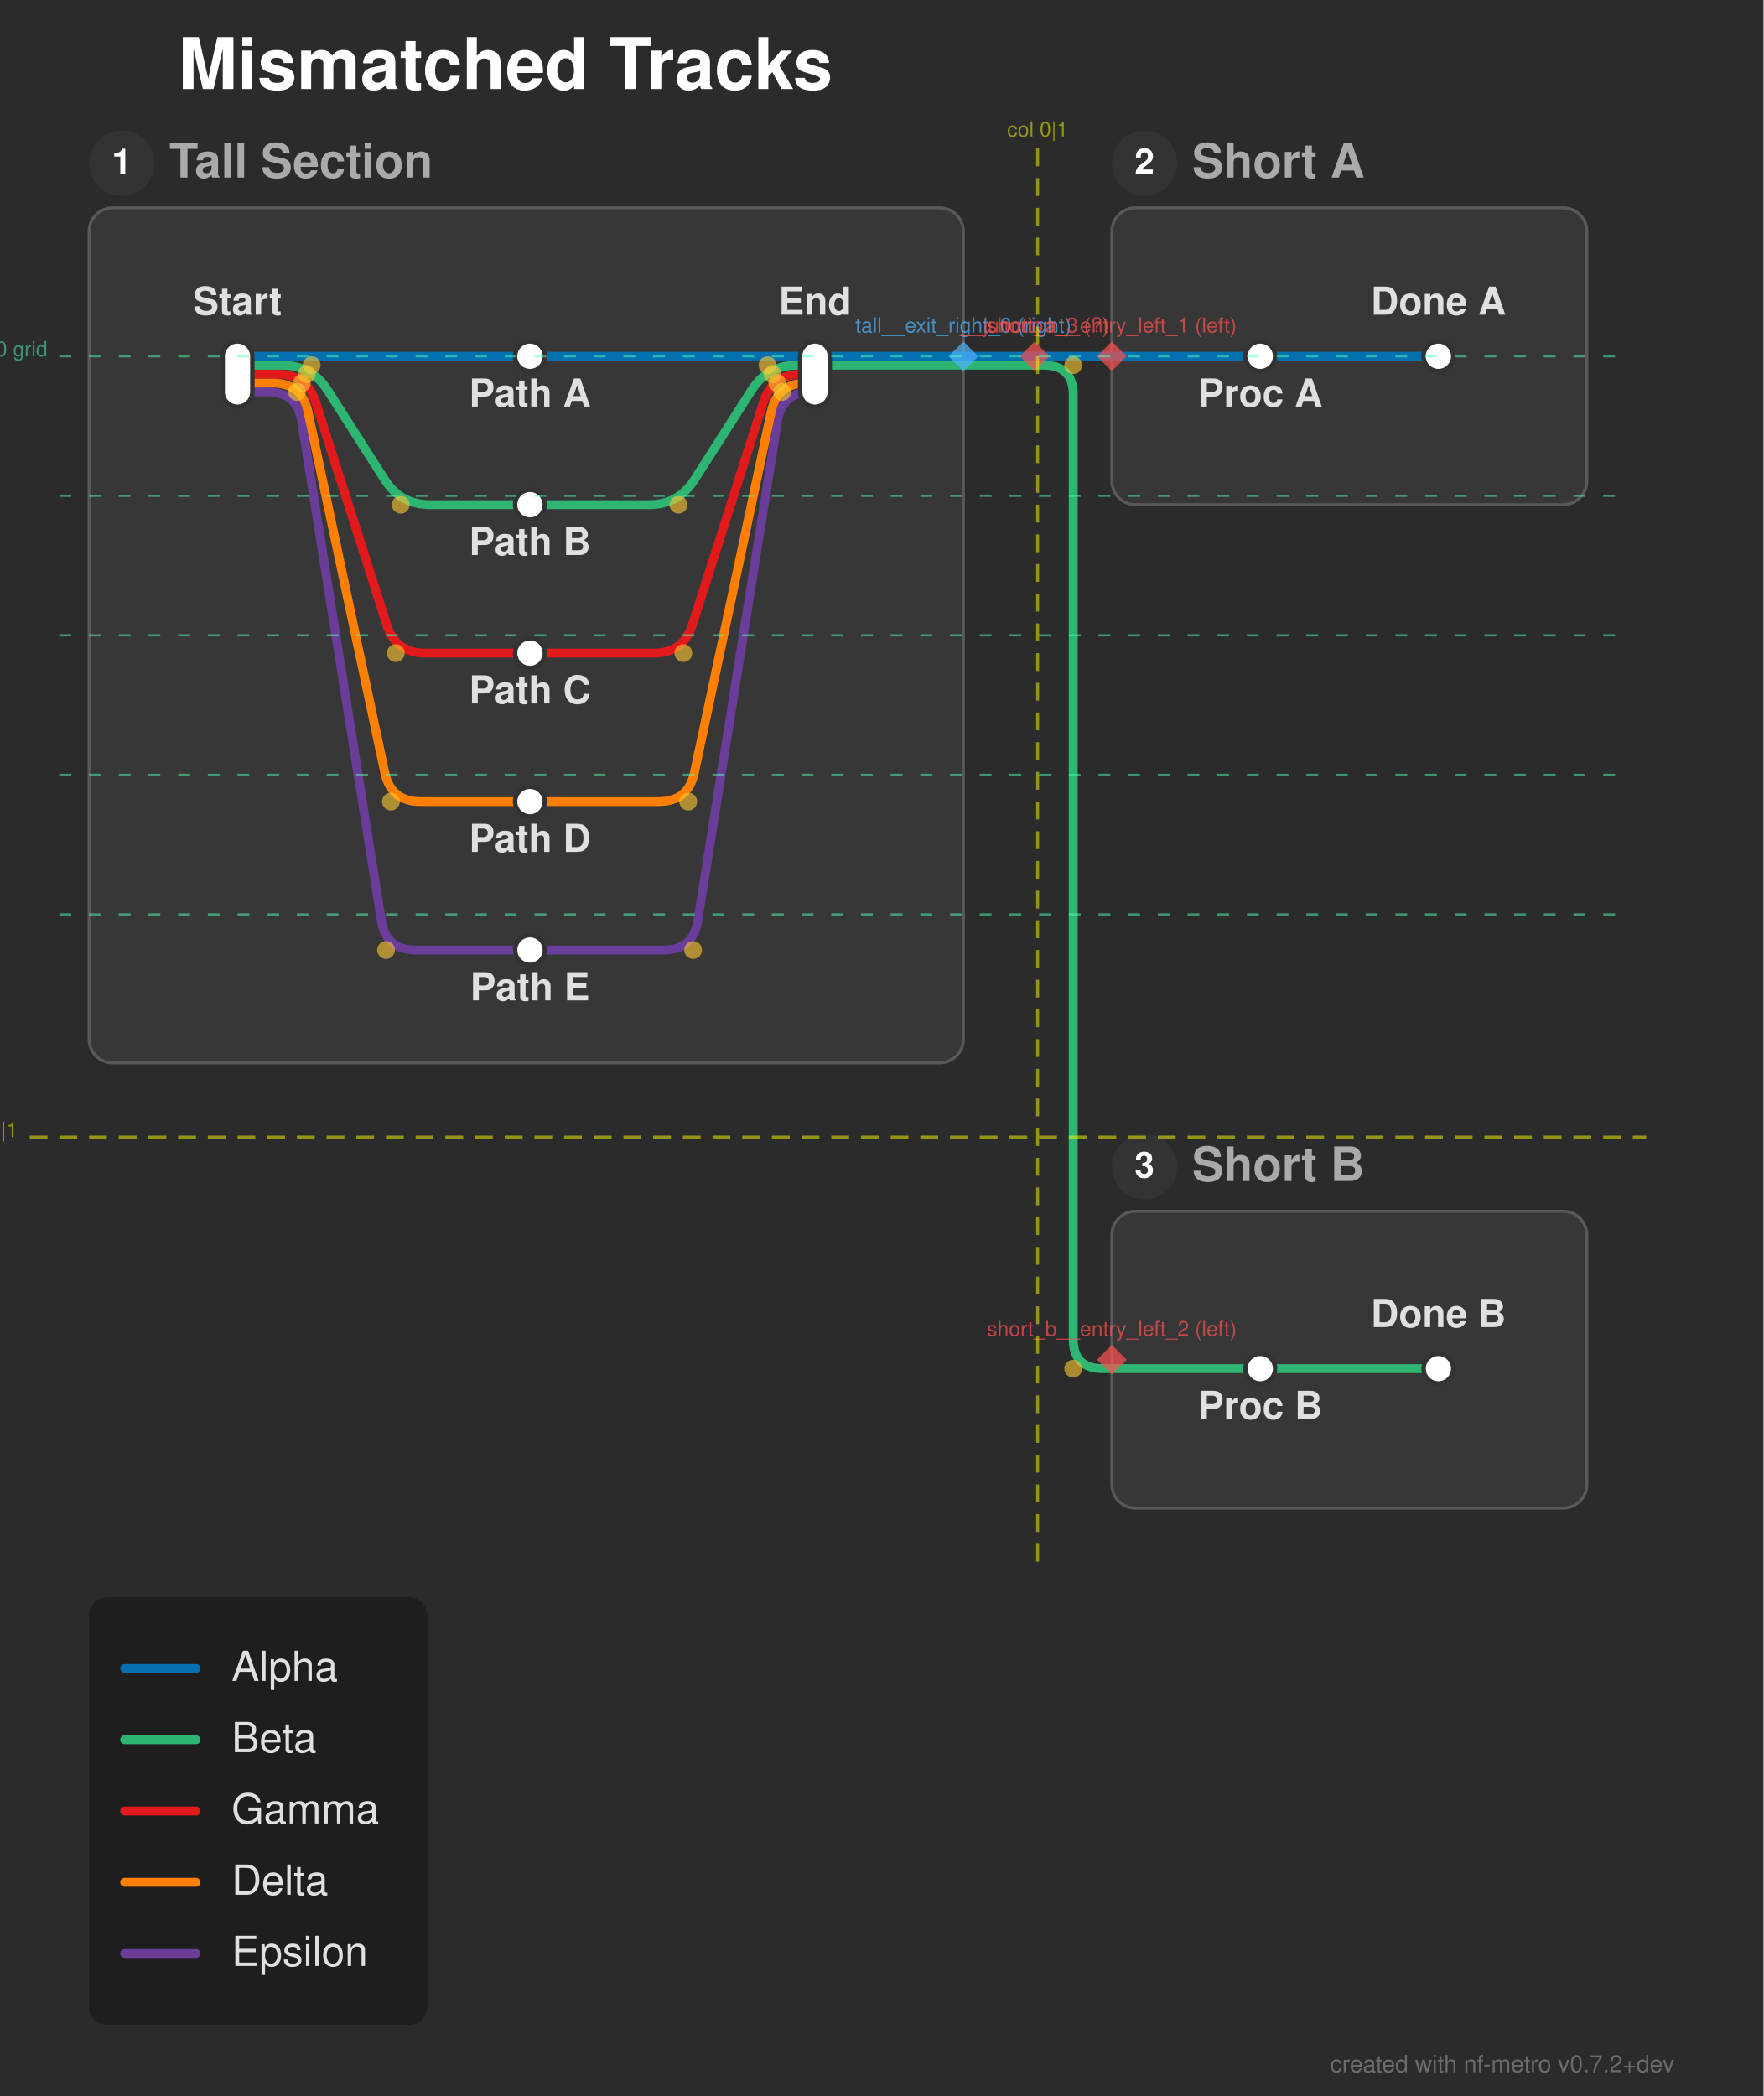
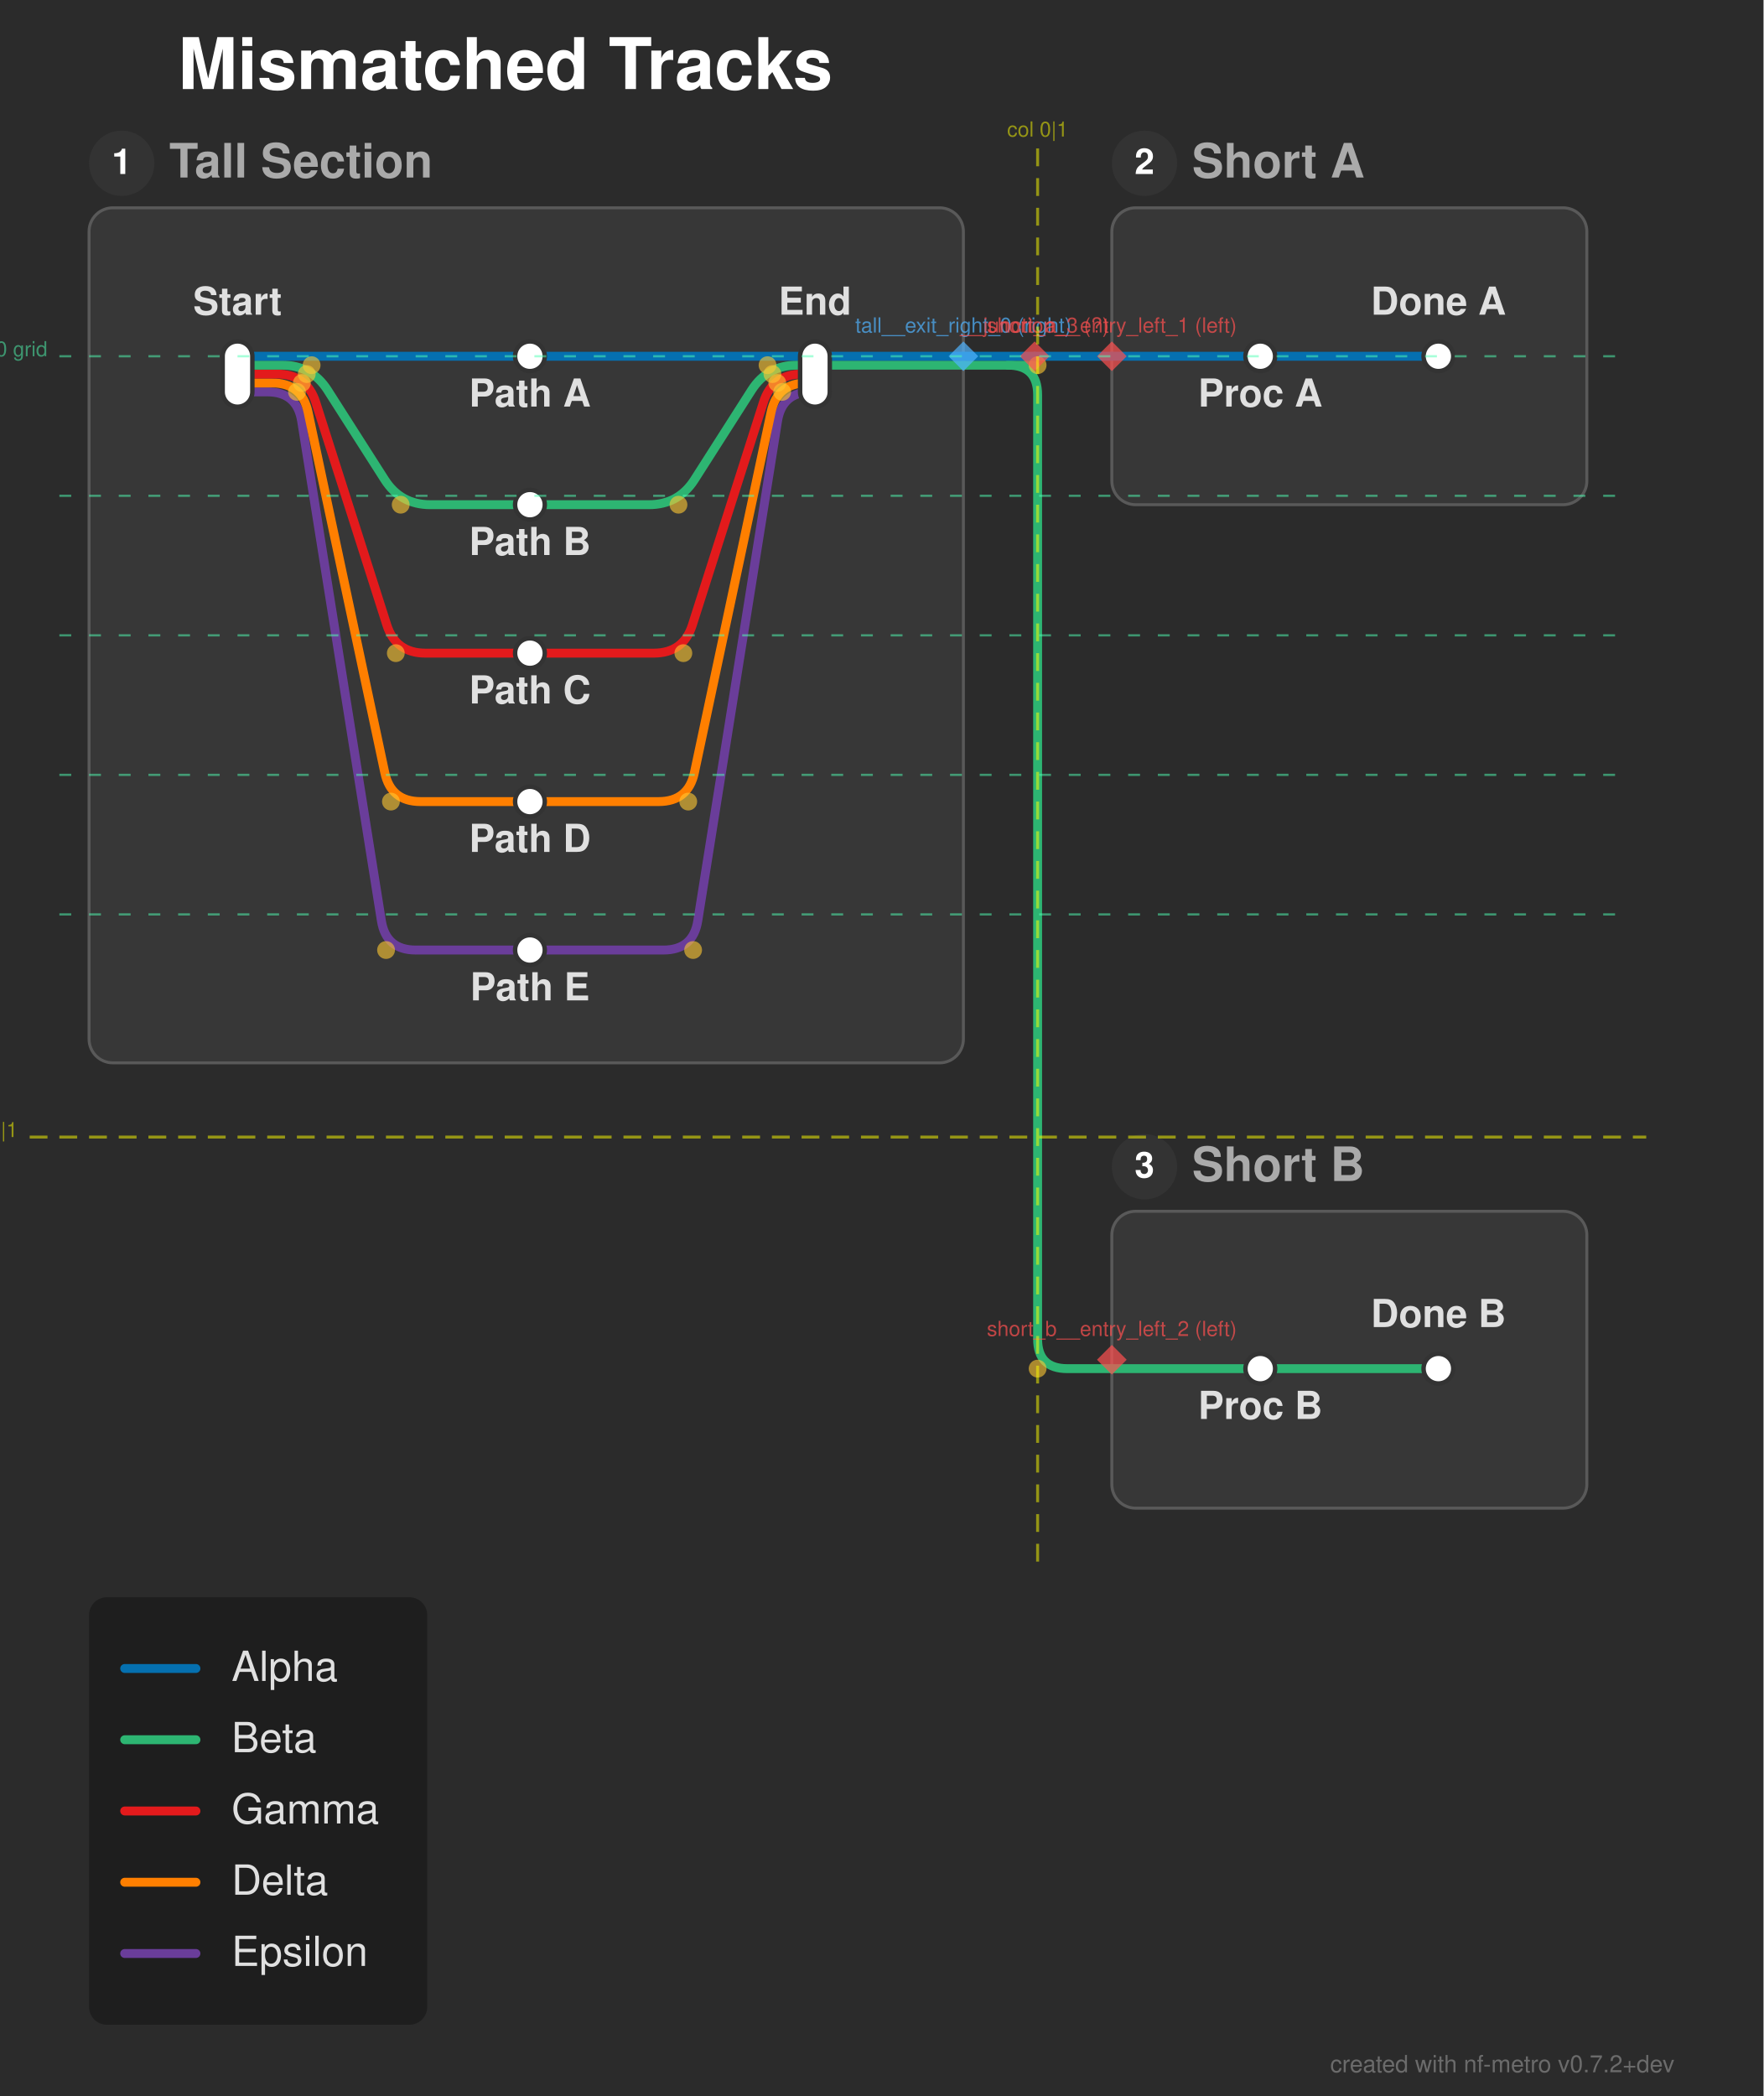
<svg xmlns="http://www.w3.org/2000/svg" width="594" height="706" viewBox="0 0 594 706">
  <defs>
</defs>
  <rect x="0" y="0" width="594" height="706" fill="#2b2b2b" />
  <text x="60.0" y="30.0" font-size="24.0" fill="#ffffff" font-family="'Helvetica Neue', Helvetica, Arial, sans-serif" font-weight="bold" class="nf-metro-title">Mismatched Tracks</text>
  <rect x="30.0" y="70.0" width="294.5" height="288.0" rx="8" ry="8" fill="#373737" stroke="#595959" stroke-width="1.0" class="nf-metro-section-box" data-section-id="tall" data-section-lines="a,b,c,d,e" />
  <circle cx="41.0" cy="55.0" r="11" fill="#333333" class="nf-metro-section-num-circle" data-section-id="tall" />
  <text x="41.0" y="55.0" font-size="12" fill="#ffffff" font-family="'Helvetica Neue', Helvetica, Arial, sans-serif" font-weight="bold" text-anchor="middle" dy="0.3em" data-section-id="tall">1</text>
  <text x="57.0" y="55.0" font-size="16.0" fill="#aaaaaa" font-family="'Helvetica Neue', Helvetica, Arial, sans-serif" font-weight="bold" dy="0.3em" class="nf-metro-section-label" data-section-id="tall">Tall Section</text>
  <rect x="374.5" y="70.0" width="160.0" height="100.0" rx="8" ry="8" fill="#373737" stroke="#595959" stroke-width="1.0" class="nf-metro-section-box" data-section-id="short_a" data-section-lines="a" />
  <circle cx="385.5" cy="55.0" r="11" fill="#333333" class="nf-metro-section-num-circle" data-section-id="short_a" />
  <text x="385.5" y="55.0" font-size="12" fill="#ffffff" font-family="'Helvetica Neue', Helvetica, Arial, sans-serif" font-weight="bold" text-anchor="middle" dy="0.3em" data-section-id="short_a">2</text>
  <text x="401.5" y="55.0" font-size="16.0" fill="#aaaaaa" font-family="'Helvetica Neue', Helvetica, Arial, sans-serif" font-weight="bold" dy="0.3em" class="nf-metro-section-label" data-section-id="short_a">Short A</text>
  <rect x="374.5" y="408.0" width="160.0" height="100.0" rx="8" ry="8" fill="#373737" stroke="#595959" stroke-width="1.0" class="nf-metro-section-box" data-section-id="short_b" data-section-lines="b" />
  <circle cx="385.5" cy="393.0" r="11" fill="#333333" class="nf-metro-section-num-circle" data-section-id="short_b" />
  <text x="385.5" y="393.0" font-size="12" fill="#ffffff" font-family="'Helvetica Neue', Helvetica, Arial, sans-serif" font-weight="bold" text-anchor="middle" dy="0.3em" data-section-id="short_b">3</text>
  <text x="401.5" y="393.0" font-size="16.0" fill="#aaaaaa" font-family="'Helvetica Neue', Helvetica, Arial, sans-serif" font-weight="bold" dy="0.3em" class="nf-metro-section-label" data-section-id="short_b">Short B</text>
  <path d="M80.0,132.0 L90.034,132.0 Q100.034,132.0,101.61,141.875 L128.458,310.125 Q130.034,320.0,140.034,320.0 L178.5,320.0" stroke="#6a3d9a" stroke-width="3.0" fill="none" stroke-linecap="round" stroke-linejoin="round" class="metro-line-e" data-line-id="e" />
  <path d="M178.5,320.0 L223.466,320.0 Q233.466,320.0,235.042,310.125 L261.89,141.875 Q263.466,132.0,273.466,132.0 L274.5,132.0" stroke="#6a3d9a" stroke-width="3.0" fill="none" stroke-linecap="round" stroke-linejoin="round" class="metro-line-e" data-line-id="e" />
  <path d="M80.0,129.0 L91.678,129.0 Q101.678,129.0,103.759,138.781 L129.597,260.219 Q131.678,270.0,141.678,270.0 L178.5,270.0" stroke="#ff7f00" stroke-width="3.0" fill="none" stroke-linecap="round" stroke-linejoin="round" class="metro-line-d" data-line-id="d" />
  <path d="M178.5,270.0 L221.822,270.0 Q231.822,270.0,233.903,260.219 L259.741,138.781 Q261.822,129.0,271.822,129.0 L274.5,129.0" stroke="#ff7f00" stroke-width="3.0" fill="none" stroke-linecap="round" stroke-linejoin="round" class="metro-line-d" data-line-id="d" />
  <path d="M80.0,126.0 L93.322,126.0 Q103.322,126.0,106.362,135.527 L130.282,210.473 Q133.322,220.0,143.322,220.0 L178.5,220.0" stroke="#e31a1c" stroke-width="3.0" fill="none" stroke-linecap="round" stroke-linejoin="round" class="metro-line-c" data-line-id="c" />
  <path d="M178.5,220.0 L220.178,220.0 Q230.178,220.0,233.218,210.473 L257.138,135.527 Q260.178,126.0,270.178,126.0 L274.5,126.0" stroke="#e31a1c" stroke-width="3.0" fill="none" stroke-linecap="round" stroke-linejoin="round" class="metro-line-c" data-line-id="c" />
  <path d="M80.0,123.0 L94.966,123.0 Q104.966,123.0,110.347,131.429 L129.586,161.571 Q134.966,170.0,144.966,170.0 L178.5,170.0" stroke="#2db572" stroke-width="3.0" fill="none" stroke-linecap="round" stroke-linejoin="round" class="metro-line-b" data-line-id="b" />
  <path d="M178.5,170.0 L218.534,170.0 Q228.534,170.0,233.914,161.571 L253.153,131.429 Q258.534,123.0,268.534,123.0 L274.5,123.0" stroke="#2db572" stroke-width="3.0" fill="none" stroke-linecap="round" stroke-linejoin="round" class="metro-line-b" data-line-id="b" />
  <path d="M424.5,461.0 L484.5,461.0" stroke="#2db572" stroke-width="3.0" stroke-linecap="round" class="metro-line-b" data-line-id="b" />
  <path d="M274.5,123.0 L324.5,123.0" stroke="#2db572" stroke-width="3.0" stroke-linecap="round" class="metro-line-b" data-line-id="b" />
  <path d="M374.5,461.0 L424.5,461.0" stroke="#2db572" stroke-width="3.0" stroke-linecap="round" class="metro-line-b" data-line-id="b" />
  <path d="M324.5,123.0 L348.5,123.0" stroke="#2db572" stroke-width="3.0" stroke-linecap="round" class="metro-line-b" data-line-id="b" />
-   <path d="M348.5,123.0 L351.5,123.0 Q361.5,123.0,361.5,133.0 L361.5,451.0 Q361.5,461.0,371.5,461.0 L374.5,461.0" stroke="#2db572" stroke-width="3.0" fill="none" stroke-linecap="round" stroke-linejoin="round" class="metro-line-b" data-line-id="b" />
+   <path d="M339.5,123.0 L339.5,123.0 Q349.5,123.0,349.5,133.0 L349.5,451.0 Q349.5,461.0,359.5,461.0 L374.5,461.0" stroke="#2db572" stroke-width="3.0" fill="none" stroke-linecap="round" stroke-linejoin="round" class="metro-line-b" data-line-id="b" />
  <path d="M80.0,120.0 L178.5,120.0" stroke="#0570b0" stroke-width="3.0" stroke-linecap="round" class="metro-line-a" data-line-id="a" />
  <path d="M178.5,120.0 L274.5,120.0" stroke="#0570b0" stroke-width="3.0" stroke-linecap="round" class="metro-line-a" data-line-id="a" />
  <path d="M424.5,120.0 L484.5,120.0" stroke="#0570b0" stroke-width="3.0" stroke-linecap="round" class="metro-line-a" data-line-id="a" />
  <path d="M274.5,120.0 L324.5,120.0" stroke="#0570b0" stroke-width="3.0" stroke-linecap="round" class="metro-line-a" data-line-id="a" />
  <path d="M374.5,120.0 L424.5,120.0" stroke="#0570b0" stroke-width="3.0" stroke-linecap="round" class="metro-line-a" data-line-id="a" />
  <path d="M324.5,120.0 L348.5,120.0" stroke="#0570b0" stroke-width="3.0" stroke-linecap="round" class="metro-line-a" data-line-id="a" />
  <path d="M348.5,120.0 L374.5,120.0" stroke="#0570b0" stroke-width="3.0" stroke-linecap="round" class="metro-line-a" data-line-id="a" />
  <rect x="75.0" y="115.0" width="10.0" height="22.0" rx="5.0" ry="5.0" fill="#ffffff" stroke="#333333" stroke-width="1.5" class="nf-metro-station" data-station-id="t_start" data-station-lines="a,b,c,d,e" data-station-label="Start" data-section-id="tall" data-section-name="Tall Section" />
  <rect x="173.5" y="115.0" width="10.0" height="10.0" rx="5.0" ry="5.0" fill="#ffffff" stroke="#333333" stroke-width="1.5" class="nf-metro-station" data-station-id="t_a" data-station-lines="a" data-station-label="Path A" data-section-id="tall" data-section-name="Tall Section" />
  <rect x="173.5" y="165.0" width="10.0" height="10.0" rx="5.0" ry="5.0" fill="#ffffff" stroke="#333333" stroke-width="1.5" class="nf-metro-station" data-station-id="t_b" data-station-lines="b" data-station-label="Path B" data-section-id="tall" data-section-name="Tall Section" />
  <rect x="173.5" y="215.0" width="10.0" height="10.0" rx="5.0" ry="5.0" fill="#ffffff" stroke="#333333" stroke-width="1.5" class="nf-metro-station" data-station-id="t_c" data-station-lines="c" data-station-label="Path C" data-section-id="tall" data-section-name="Tall Section" />
  <rect x="173.5" y="265.0" width="10.0" height="10.0" rx="5.0" ry="5.0" fill="#ffffff" stroke="#333333" stroke-width="1.5" class="nf-metro-station" data-station-id="t_d" data-station-lines="d" data-station-label="Path D" data-section-id="tall" data-section-name="Tall Section" />
  <rect x="173.5" y="315.0" width="10.0" height="10.0" rx="5.0" ry="5.0" fill="#ffffff" stroke="#333333" stroke-width="1.5" class="nf-metro-station" data-station-id="t_e" data-station-lines="e" data-station-label="Path E" data-section-id="tall" data-section-name="Tall Section" />
  <rect x="269.5" y="115.0" width="10.0" height="22.0" rx="5.0" ry="5.0" fill="#ffffff" stroke="#333333" stroke-width="1.5" class="nf-metro-station" data-station-id="t_end" data-station-lines="a,b,c,d,e" data-station-label="End" data-section-id="tall" data-section-name="Tall Section" />
  <rect x="419.5" y="115.0" width="10.0" height="10.0" rx="5.0" ry="5.0" fill="#ffffff" stroke="#333333" stroke-width="1.5" class="nf-metro-station" data-station-id="sa1" data-station-lines="a" data-station-label="Proc A" data-section-id="short_a" data-section-name="Short A" />
  <rect x="479.5" y="115.0" width="10.0" height="10.0" rx="5.0" ry="5.0" fill="#ffffff" stroke="#333333" stroke-width="1.5" class="nf-metro-station" data-station-id="sa2" data-station-lines="a" data-station-label="Done A" data-section-id="short_a" data-section-name="Short A" />
  <rect x="419.5" y="456.0" width="10.0" height="10.0" rx="5.0" ry="5.0" fill="#ffffff" stroke="#333333" stroke-width="1.5" class="nf-metro-station" data-station-id="sb1" data-station-lines="b" data-station-label="Proc B" data-section-id="short_b" data-section-name="Short B" />
  <rect x="479.5" y="456.0" width="10.0" height="10.0" rx="5.0" ry="5.0" fill="#ffffff" stroke="#333333" stroke-width="1.5" class="nf-metro-station" data-station-id="sb2" data-station-lines="b" data-station-label="Done B" data-section-id="short_b" data-section-name="Short B" />
  <text x="80.0" y="106.0" font-size="13.0" fill="#e0e0e0" font-family="'Helvetica Neue', Helvetica, Arial, sans-serif" font-weight="bold" text-anchor="middle" dominant-baseline="auto" data-station-id="t_start" class="nf-metro-station-label">Start</text>
  <text x="424.5" y="131.0" font-size="13.0" fill="#e0e0e0" font-family="'Helvetica Neue', Helvetica, Arial, sans-serif" font-weight="bold" text-anchor="middle" dominant-baseline="hanging" data-station-id="sa1" class="nf-metro-station-label">Proc A</text>
  <text x="424.5" y="472.0" font-size="13.0" fill="#e0e0e0" font-family="'Helvetica Neue', Helvetica, Arial, sans-serif" font-weight="bold" text-anchor="middle" dominant-baseline="hanging" data-station-id="sb1" class="nf-metro-station-label">Proc B</text>
  <text x="178.5" y="131.0" font-size="13.0" fill="#e0e0e0" font-family="'Helvetica Neue', Helvetica, Arial, sans-serif" font-weight="bold" text-anchor="middle" dominant-baseline="hanging" data-station-id="t_a" class="nf-metro-station-label">Path A</text>
  <text x="484.5" y="106.0" font-size="13.0" fill="#e0e0e0" font-family="'Helvetica Neue', Helvetica, Arial, sans-serif" font-weight="bold" text-anchor="middle" dominant-baseline="auto" data-station-id="sa2" class="nf-metro-station-label">Done A</text>
  <text x="178.5" y="181.0" font-size="13.0" fill="#e0e0e0" font-family="'Helvetica Neue', Helvetica, Arial, sans-serif" font-weight="bold" text-anchor="middle" dominant-baseline="hanging" data-station-id="t_b" class="nf-metro-station-label">Path B</text>
  <text x="484.5" y="447.0" font-size="13.0" fill="#e0e0e0" font-family="'Helvetica Neue', Helvetica, Arial, sans-serif" font-weight="bold" text-anchor="middle" dominant-baseline="auto" data-station-id="sb2" class="nf-metro-station-label">Done B</text>
  <text x="178.5" y="231.0" font-size="13.0" fill="#e0e0e0" font-family="'Helvetica Neue', Helvetica, Arial, sans-serif" font-weight="bold" text-anchor="middle" dominant-baseline="hanging" data-station-id="t_c" class="nf-metro-station-label">Path C</text>
  <text x="178.5" y="281.0" font-size="13.0" fill="#e0e0e0" font-family="'Helvetica Neue', Helvetica, Arial, sans-serif" font-weight="bold" text-anchor="middle" dominant-baseline="hanging" data-station-id="t_d" class="nf-metro-station-label">Path D</text>
  <text x="178.5" y="331.0" font-size="13.0" fill="#e0e0e0" font-family="'Helvetica Neue', Helvetica, Arial, sans-serif" font-weight="bold" text-anchor="middle" dominant-baseline="hanging" data-station-id="t_e" class="nf-metro-station-label">Path E</text>
  <text x="274.5" y="106.0" font-size="13.0" fill="#e0e0e0" font-family="'Helvetica Neue', Helvetica, Arial, sans-serif" font-weight="bold" text-anchor="middle" dominant-baseline="auto" data-station-id="t_end" class="nf-metro-station-label">End</text>
  <circle cx="104.966" cy="123.0" r="3.0" fill="rgba(255, 200, 50, 0.6)" />
  <circle cx="134.966" cy="170.0" r="3.0" fill="rgba(255, 200, 50, 0.6)" />
  <circle cx="103.322" cy="126.0" r="3.0" fill="rgba(255, 200, 50, 0.6)" />
  <circle cx="133.322" cy="220.0" r="3.0" fill="rgba(255, 200, 50, 0.6)" />
  <circle cx="101.678" cy="129.0" r="3.0" fill="rgba(255, 200, 50, 0.6)" />
  <circle cx="131.678" cy="270.0" r="3.0" fill="rgba(255, 200, 50, 0.6)" />
  <circle cx="100.034" cy="132.0" r="3.0" fill="rgba(255, 200, 50, 0.6)" />
  <circle cx="130.034" cy="320.0" r="3.0" fill="rgba(255, 200, 50, 0.6)" />
  <circle cx="228.534" cy="170.0" r="3.0" fill="rgba(255, 200, 50, 0.6)" />
  <circle cx="258.534" cy="123.0" r="3.0" fill="rgba(255, 200, 50, 0.6)" />
  <circle cx="230.178" cy="220.0" r="3.0" fill="rgba(255, 200, 50, 0.6)" />
  <circle cx="260.178" cy="126.0" r="3.0" fill="rgba(255, 200, 50, 0.6)" />
  <circle cx="231.822" cy="270.0" r="3.0" fill="rgba(255, 200, 50, 0.6)" />
  <circle cx="261.822" cy="129.0" r="3.0" fill="rgba(255, 200, 50, 0.6)" />
  <circle cx="233.466" cy="320.0" r="3.0" fill="rgba(255, 200, 50, 0.6)" />
  <circle cx="263.466" cy="132.0" r="3.0" fill="rgba(255, 200, 50, 0.6)" />
-   <circle cx="361.5" cy="123.0" r="3.0" fill="rgba(255, 200, 50, 0.6)" />
-   <circle cx="361.5" cy="461.0" r="3.0" fill="rgba(255, 200, 50, 0.6)" />
+   <circle cx="349.5" cy="123.0" r="3.0" fill="rgba(255, 200, 50, 0.6)" />
+   <circle cx="349.5" cy="461.0" r="3.0" fill="rgba(255, 200, 50, 0.6)" />
  <path d="M324.5,115.0 L329.5,120.0 L324.5,125.0 L319.5,120.0 Z" fill="rgba(80, 180, 255, 0.7)" stroke="none" />
  <text x="324.5" y="112.0" font-size="7" fill="rgba(80, 180, 255, 0.7)" font-family="'Helvetica Neue', Helvetica, Arial, sans-serif" text-anchor="middle" dominant-baseline="auto">tall__exit_right_0 (right)</text>
  <path d="M374.5,115.0 L379.5,120.0 L374.5,125.0 L369.5,120.0 Z" fill="rgba(255, 80, 80, 0.7)" stroke="none" />
  <text x="374.5" y="112.0" font-size="7" fill="rgba(255, 80, 80, 0.7)" font-family="'Helvetica Neue', Helvetica, Arial, sans-serif" text-anchor="middle" dominant-baseline="auto">short_a__entry_left_1 (left)</text>
  <path d="M374.5,453.0 L379.5,458.0 L374.5,463.0 L369.5,458.0 Z" fill="rgba(255, 80, 80, 0.7)" stroke="none" />
  <text x="374.5" y="450.0" font-size="7" fill="rgba(255, 80, 80, 0.7)" font-family="'Helvetica Neue', Helvetica, Arial, sans-serif" text-anchor="middle" dominant-baseline="auto">short_b__entry_left_2 (left)</text>
  <path d="M348.5,115.0 L353.5,120.0 L348.5,125.0 L343.5,120.0 Z" fill="rgba(255, 80, 80, 0.7)" stroke="none" />
  <text x="348.5" y="112.0" font-size="7" fill="rgba(255, 80, 80, 0.7)" font-family="'Helvetica Neue', Helvetica, Arial, sans-serif" text-anchor="middle" dominant-baseline="auto">__junction_3 (?)</text>
  <path d="M349.5,50.0 L349.5,528.0" stroke="rgba(255, 255, 0, 0.5)" stroke-width="1" stroke-dasharray="6,4" />
  <text x="349.5" y="46.0" font-size="7" fill="rgba(255, 255, 0, 0.5)" font-family="'Helvetica Neue', Helvetica, Arial, sans-serif" text-anchor="middle">col 0|1</text>
  <path d="M10.0,383.0 L554.5,383.0" stroke="rgba(255, 255, 0, 0.5)" stroke-width="1" stroke-dasharray="6,4" />
  <text x="6.0" y="383.0" font-size="7" fill="rgba(255, 255, 0, 0.5)" font-family="'Helvetica Neue', Helvetica, Arial, sans-serif" text-anchor="end">row 0|1</text>
  <path d="M20.0,120.0 L544.5,120.0" stroke="rgba(80, 255, 180, 0.5)" stroke-width="0.75" stroke-dasharray="4,6" />
  <text x="16.0" y="120.0" font-size="7" fill="rgba(80, 255, 180, 0.5)" font-family="'Helvetica Neue', Helvetica, Arial, sans-serif" text-anchor="end">row 0 grid</text>
  <path d="M20.0,167.0 L544.5,167.0" stroke="rgba(80, 255, 180, 0.5)" stroke-width="0.75" stroke-dasharray="4,6" />
  <path d="M20.0,214.0 L544.5,214.0" stroke="rgba(80, 255, 180, 0.5)" stroke-width="0.75" stroke-dasharray="4,6" />
  <path d="M20.0,261.0 L544.5,261.0" stroke="rgba(80, 255, 180, 0.5)" stroke-width="0.75" stroke-dasharray="4,6" />
  <path d="M20.0,308.0 L544.5,308.0" stroke="rgba(80, 255, 180, 0.5)" stroke-width="0.75" stroke-dasharray="4,6" />
  <rect x="30.0" y="538.0" width="113.9" height="144.0" rx="6" ry="6" fill="rgba(0, 0, 0, 0.3)" />
  <path d="M42.0,562.0 L66.0,562.0" stroke="#0570b0" stroke-width="3.0" stroke-linecap="round" />
  <text x="78.0" y="562.0" font-size="14.0" fill="#e0e0e0" font-family="'Helvetica Neue', Helvetica, Arial, sans-serif" dy="0.3em">Alpha</text>
  <path d="M42.0,586.0 L66.0,586.0" stroke="#2db572" stroke-width="3.0" stroke-linecap="round" />
  <text x="78.0" y="586.0" font-size="14.0" fill="#e0e0e0" font-family="'Helvetica Neue', Helvetica, Arial, sans-serif" dy="0.3em">Beta</text>
  <path d="M42.0,610.0 L66.0,610.0" stroke="#e31a1c" stroke-width="3.0" stroke-linecap="round" />
  <text x="78.0" y="610.0" font-size="14.0" fill="#e0e0e0" font-family="'Helvetica Neue', Helvetica, Arial, sans-serif" dy="0.3em">Gamma</text>
  <path d="M42.0,634.0 L66.0,634.0" stroke="#ff7f00" stroke-width="3.0" stroke-linecap="round" />
  <text x="78.0" y="634.0" font-size="14.0" fill="#e0e0e0" font-family="'Helvetica Neue', Helvetica, Arial, sans-serif" dy="0.3em">Delta</text>
  <path d="M42.0,658.0 L66.0,658.0" stroke="#6a3d9a" stroke-width="3.0" stroke-linecap="round" />
  <text x="78.0" y="658.0" font-size="14.0" fill="#e0e0e0" font-family="'Helvetica Neue', Helvetica, Arial, sans-serif" dy="0.3em">Epsilon</text>
  <text x="564.0" y="698.0" font-size="8" fill="rgba(150, 150, 150, 0.6)" font-family="'Helvetica Neue', Helvetica, Arial, sans-serif" text-anchor="end">created with nf-metro v0.7.2+dev</text>
</svg>
